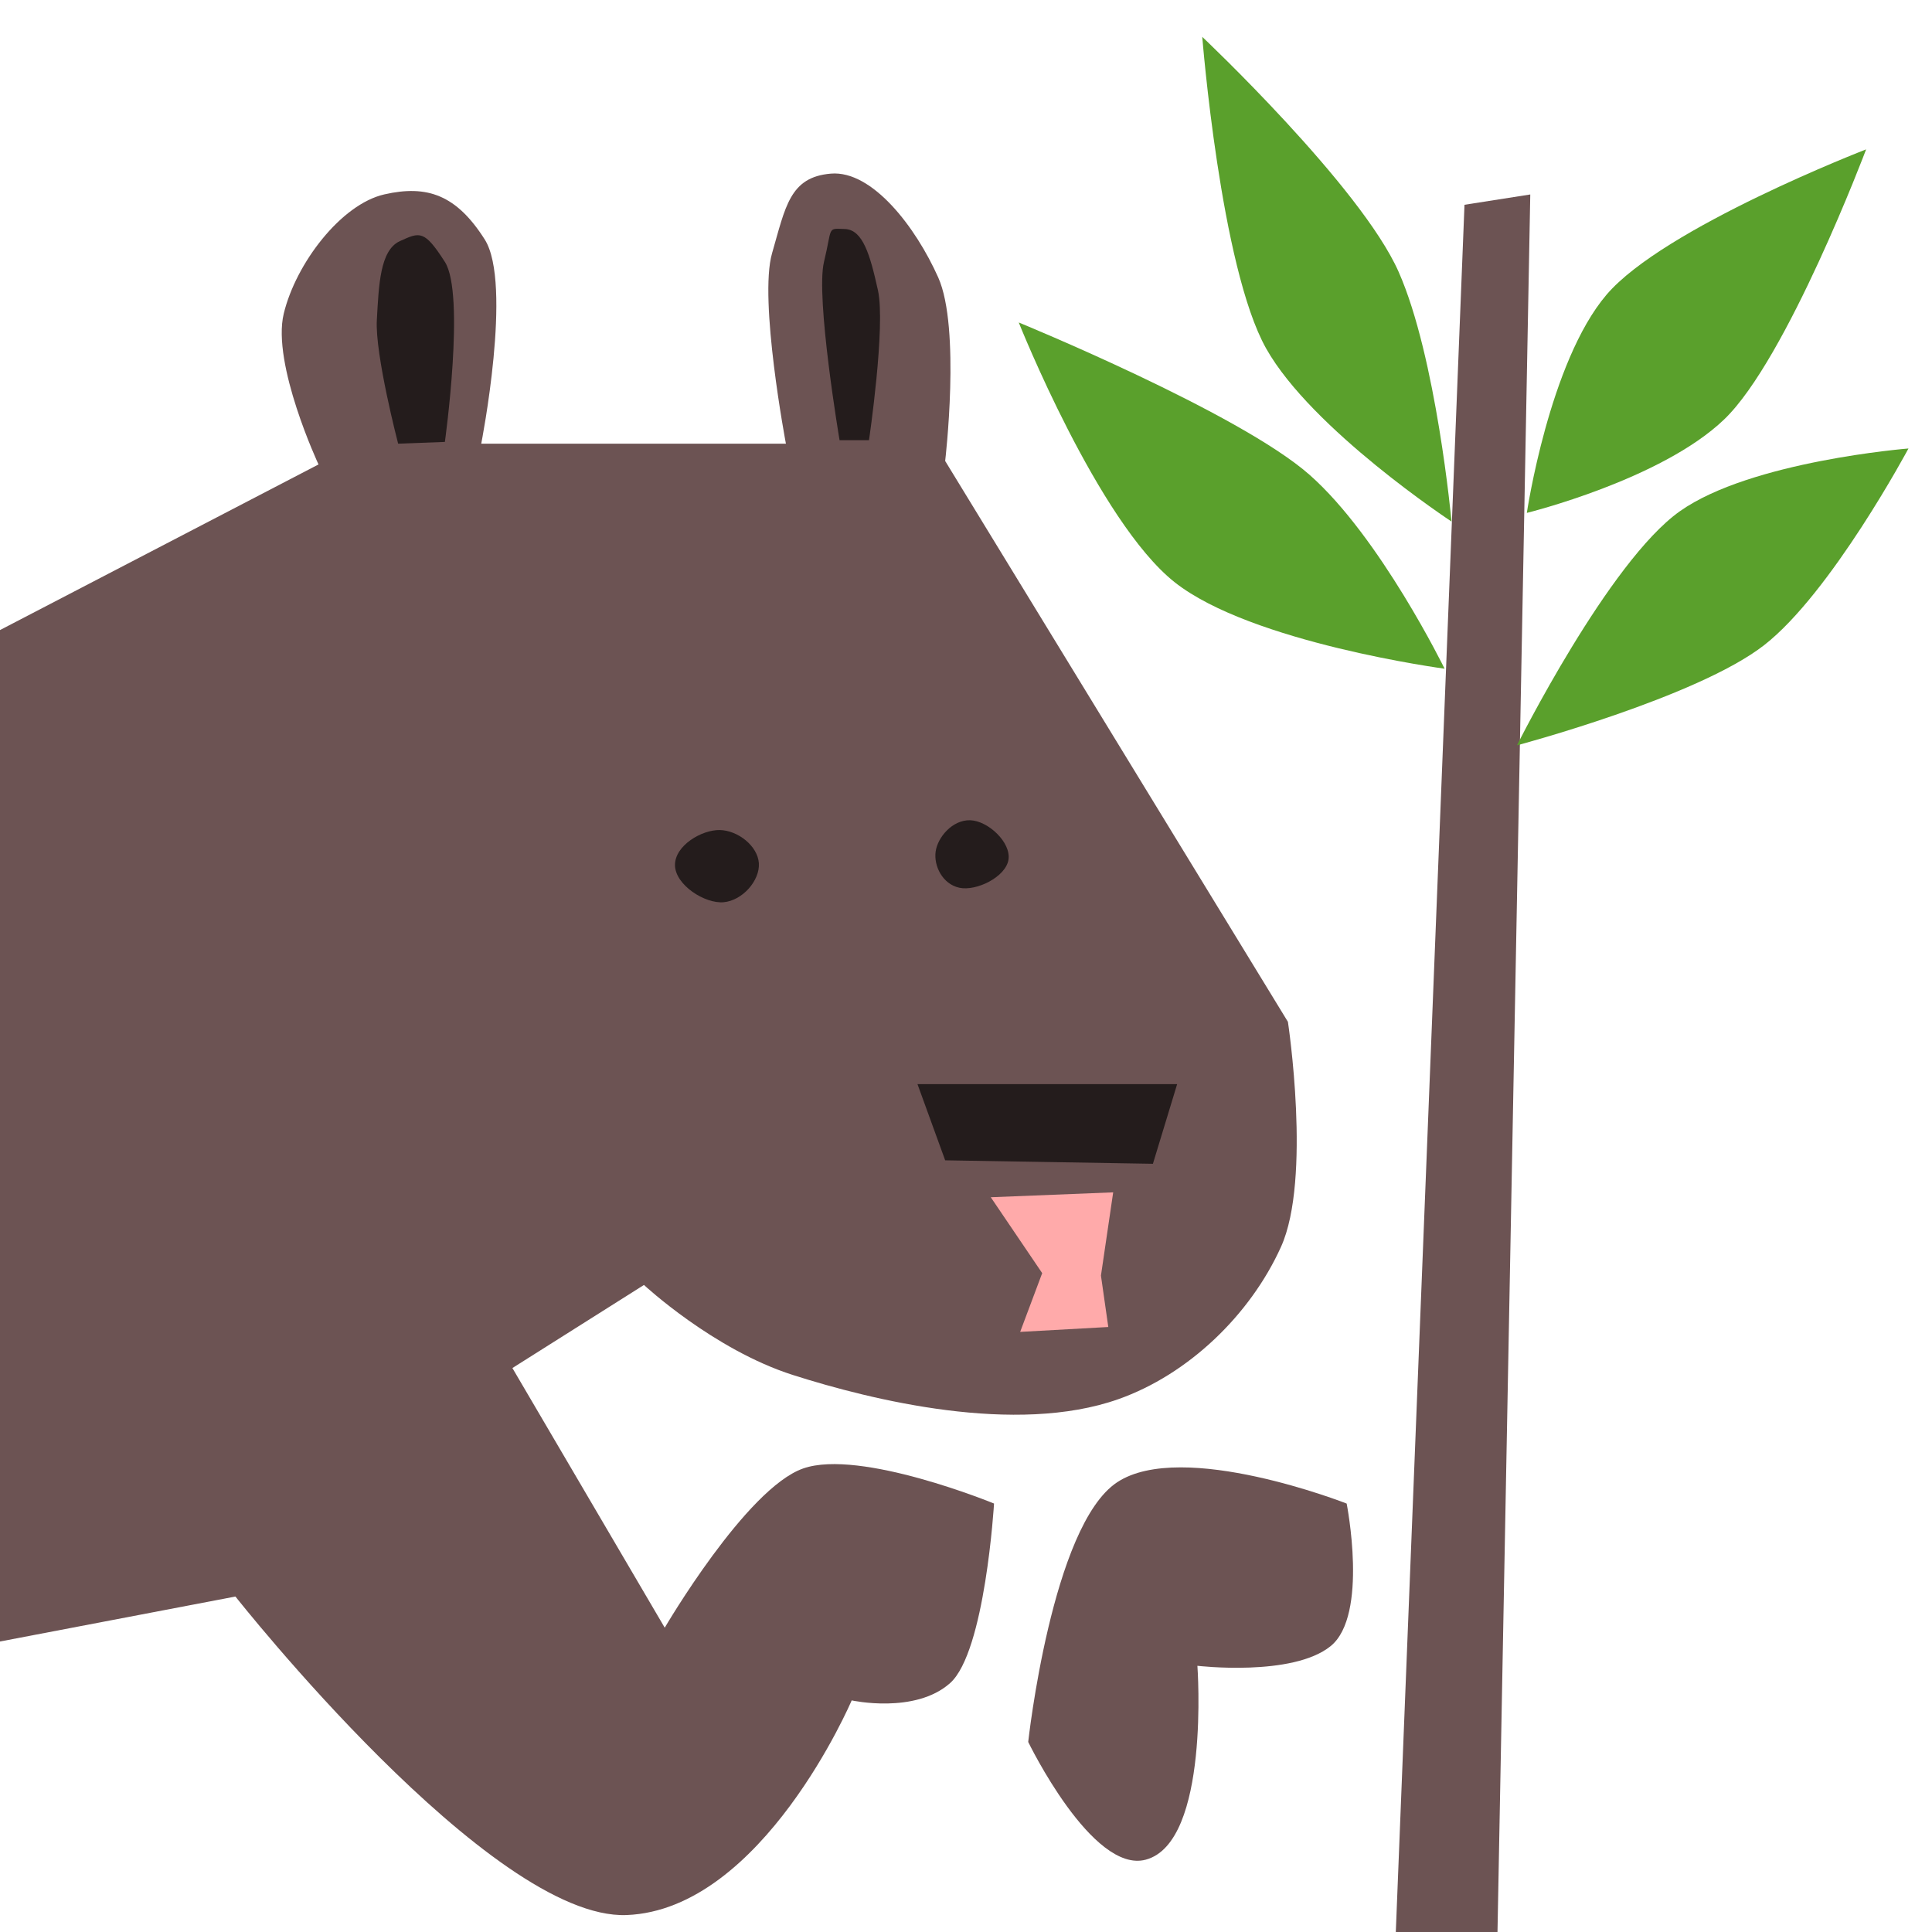
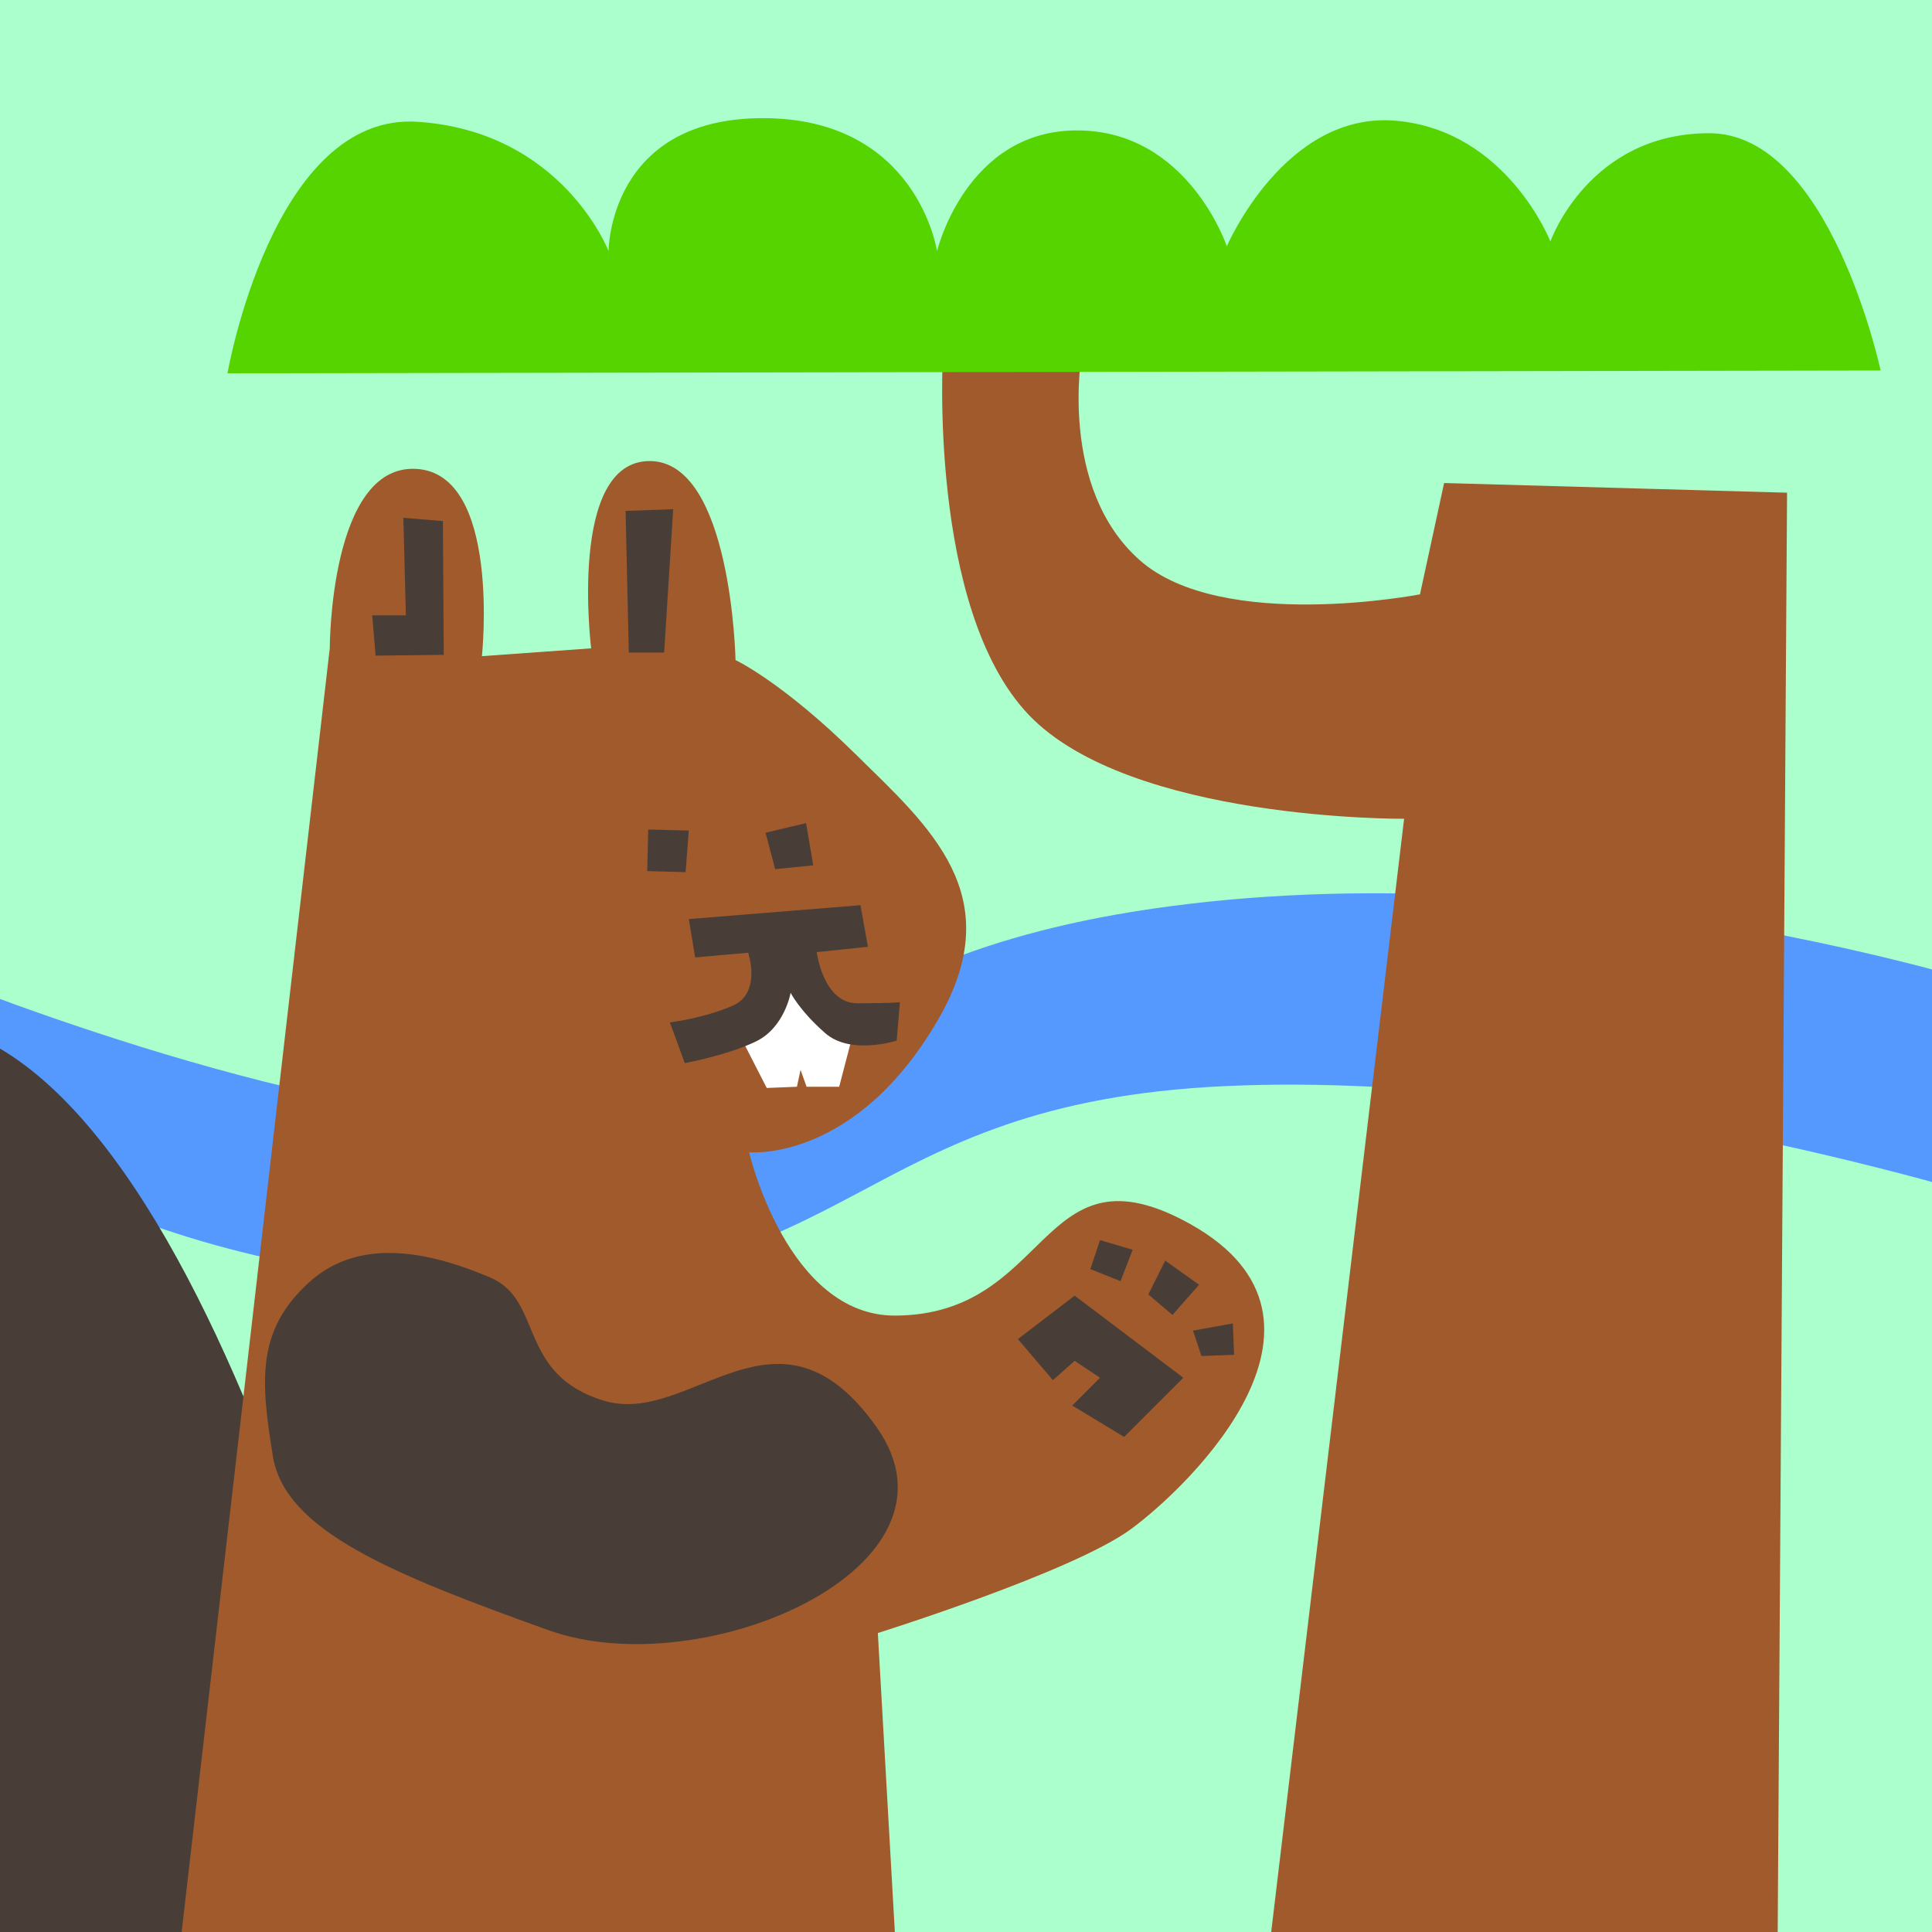
- <svg xmlns="http://www.w3.org/2000/svg" width="800" height="800" version="1.1" viewBox="0 0 211.67 211.67">
-   <rect width="211.67" height="211.67" fill="#fff" stroke-width="1.066" />
-   <path d="m-12.517 75.539 47.414-24.655s-5.141-11.004-3.81-16.52c1.332-5.516 6.281-11.985 11.017-13.066s7.921 0.087 11 4.931c3.079 4.844-0.379 22.379-0.379 22.379h33.379s-2.99-15.777-1.517-20.862 1.929-8.35 6.448-8.724 9.281 5.827 11.759 11.379 0.759 20.103 0.759 20.103l37.552 61.448s2.611 17.2-0.759 24.655-10.151 13.983-17.828 16.69c-11.239 3.964-26.952 0.124-35.655-2.655s-16.31-9.862-16.31-9.862l-14.414 9.103 16.69 28.448s8.922-15.269 15.172-17.448 20.906 3.845 20.906 3.845-0.97 16.257-4.818 19.676-10.778 1.892-10.778 1.892-9.776 22.933-24.655 23.517-42.862-34.897-42.862-34.897l-33.759 6.448z" fill="#6c5353" stroke-width=".265" />
-   <path d="m147.54 164.73s2.425 12.227-1.754 15.617-14.599 2.158-14.599 2.158 1.421 19.341-5.655 21.241c-5.868 1.575-12.881-12.897-12.881-12.897s2.585-23.709 9.739-28.448 25.149 2.329 25.149 2.329z" fill="#6c5353" stroke-width=".241" />
-   <g fill="#241c1c">
-     <path d="m100.52 118.78h28.448l-2.655 8.724-22.759-0.379z" stroke-width=".265" />
-     <path d="m78.866 90.939c-1.975-0.04-4.931 1.688-4.915 3.847s3.275 4.255 5.343 4.06c2.068-0.195 3.973-2.385 3.847-4.274-0.126-1.889-2.299-3.593-4.274-3.633z" stroke-width=".422" />
-     <path d="m102.51 93.292c0.219-1.563 1.837-3.485 3.789-3.426 1.952 0.059 4.494 2.43 4.188 4.328-0.306 1.897-3.528 3.472-5.385 3.066-1.856-0.406-2.811-2.404-2.593-3.967z" stroke-width=".374" />
-     <path d="m91.983 48.228s-2.645-15.668-1.707-19.534 0.296-3.669 2.276-3.603c1.98 0.066 2.764 2.785 3.634 6.704s-0.979 16.434-0.979 16.434z" stroke-width=".265" />
-     <path d="m43.81 26.418c2.189-0.996 2.671-1.256 4.931 2.276s0 19.724 0 19.724l-5.121 0.19s-2.548-9.764-2.333-13.55 0.334-7.643 2.523-8.64z" stroke-width=".265" />
+ <svg xmlns="http://www.w3.org/2000/svg" width="200" height="200" viewBox="0 0 52.917 52.917" version="1.1" id="svg1">
+   <defs id="defs1" />
+   <g id="layer1">
+     <rect style="fill:#aaffcc;fill-opacity:1;stroke-width:0.265" id="rect16" width="52.917" height="52.917" x="2.220446e-16" y="0" />
+     <path style="fill:#5599ff;fill-opacity:1;stroke-width:0.265" d="m -2.432,30.028 c 0,0 5.613,4.958 15.809,5.145 10.196,0.187 9.916,-4.958 20.206,-5.426 10.29,-0.468 22.17,3.461 22.17,3.461 l 0.374,-5.706 c 0,0 -11.412,-4.022 -23.012,-2.806 -11.599,1.216 -11.225,6.08 -18.148,6.08 -6.922,0 -17.025,-4.209 -17.025,-4.209 z" id="path16" />
+     <path style="fill:#483e37;stroke-width:0.265" d="m 7.858,54.911 -8.7,-0.187 c 0,0 -11.599,-24.789 -2.713,-26.66 8.887,-1.871 14.219,22.825 14.219,22.825 z" id="path2" />
+     <path style="fill:#a05a2c;stroke-width:0.302;fill-opacity:1" d="M 4.864,53.882 9.032,17.758 c 0,0 0,-5.023 2.351,-4.916 2.351,0.107 1.817,5.13 1.817,5.13 l 2.992,-0.214 c 0,0 -0.641,-5.13 1.603,-5.13 2.244,0 2.351,5.451 2.351,5.451 0,0 1.274,0.595 3.283,2.573 2.009,1.979 4.235,3.864 2.275,7.259 -2.276,3.942 -5.186,3.649 -5.186,3.649 0,0 1.045,4.491 4.01,4.474 4.226,-0.025 3.935,-4.639 7.847,-2.629 5.078,2.609 0.203,7.303 -1.4,8.478 -1.603,1.176 -6.931,2.845 -6.931,2.845 l 0.484,8.512 z" id="path1" />
+     <path style="fill:#ffffff;stroke-width:0.265" d="m 20.34,28.509 0.661,1.29 0.827,-0.033 0.099,-0.463 0.165,0.463 h 0.893 l 0.397,-1.521 -1.819,-1.587 z" id="path12" />
+     <path style="fill:#483e37;stroke-width:0.33" d="m 18.866,25.173 4.702,-0.38 0.204,1.139 -1.402,0.146 c 0,0 0.175,1.402 1.11,1.402 0.935,0 1.168,-0.029 1.168,-0.029 l -0.088,1.051 c 0,0 -1.256,0.409 -1.957,-0.204 -0.701,-0.613 -0.948,-1.106 -0.948,-1.106 0,0 -0.164,0.955 -0.953,1.335 -0.789,0.38 -1.945,0.591 -1.945,0.591 l -0.41,-1.115 c 0,0 0.941,-0.112 1.73,-0.462 0.789,-0.35 0.415,-1.446 0.415,-1.446 l -1.452,0.129 z" id="path3" />
+     <path style="fill:#483e37;stroke-width:0.33" d="m 21.232,23.806 1.043,-0.105 -0.197,-1.156 -1.11,0.263 z" id="path4" />
+     <path style="fill:#483e37;stroke-width:0.33" d="m 18.778,23.888 -1.051,-0.029 0.029,-1.139 1.11,0.029 z" id="path5" />
+     <path style="fill:#483e37;stroke-width:0.361" d="m 12.131,14.272 0.023,3.664 -1.867,0.022 -0.092,-1.104 h 0.922 l -0.069,-2.671 z" id="path6" />
+     <path style="fill:#483e37;stroke-width:0.422" d="m 17.135,13.994 0.088,3.879 h 0.968 l 0.248,-3.926 z" id="path7" />
+     <path style="fill:#483e37;stroke-width:0.265" d="m 27.88,36.678 1.554,-1.191 2.977,2.249 -1.621,1.621 -1.422,-0.86 0.761,-0.761 -0.695,-0.463 -0.595,0.529 z" id="path8" />
+     <path style="fill:#483e37;stroke-width:0.265" d="m 29.865,34.76 0.827,0.331 0.331,-0.86 -0.893,-0.265 z" id="path9" />
+     <path style="fill:#483e37;stroke-width:0.265" d="m 31.452,35.454 0.661,0.562 0.728,-0.827 -0.926,-0.661 z" id="path10" />
+     <path style="fill:#483e37;stroke-width:0.265" d="m 32.676,36.446 0.232,0.695 0.893,-0.033 -0.033,-0.86 z" id="path11" />
+     <path style="fill:#a05a2c;stroke-width:0.265" d="m 34.66,54.24 3.798,-31.814 c 0,0 -7.502,0.064 -10.28,-2.846 C 25.4,16.669 25.829,9.641 25.829,9.641 l 3.804,0.016 c 0,0 -0.661,3.704 1.587,5.689 2.249,1.984 7.673,0.933 7.673,0.933 l 0.661,-3.049 9.393,0.265 -0.265,40.746 z" id="path13" />
+     <path style="fill:#55d400;stroke-width:0.265" d="m 51.51,10.148 -45.279,0.077 c 0,0 1.239,-7.153 5.208,-6.889 3.969,0.265 5.23,3.543 5.23,3.543 0,0 -0.007,-3.643 4.227,-3.643 4.233,0 4.769,3.643 4.769,3.643 0,0 0.794,-3.307 3.836,-3.307 3.043,0 4.101,3.175 4.101,3.175 0,0 1.587,-3.704 4.63,-3.44 3.043,0.265 4.233,3.307 4.233,3.307 0,0 1.045,-2.965 4.352,-2.965 3.307,0 4.692,6.498 4.692,6.498 z" id="path14" />
+     <path style="fill:#483e37;fill-opacity:1;stroke-width:0.265" d="m 13.428,34.991 c 1.466,0.619 0.728,2.646 3.109,3.373 2.381,0.728 4.763,-3.109 7.474,0.728 2.712,3.836 -4.763,7.078 -8.996,5.556 -4.233,-1.521 -7.21,-2.712 -7.541,-4.763 -0.331,-2.051 -0.463,-3.44 0.992,-4.763 1.455,-1.323 3.495,-0.752 4.961,-0.132 z" id="path15" />
  </g>
-   <path d="m160.45 22.435-7.965 200.28 11.379-0.379 3.793-201.03z" fill="#6c5353" stroke-width=".265" />
-   <g fill="#5aa02c" stroke-width=".265">
-     <path d="m158.27 73.263s-21.195-2.831-29.586-9.483-17.069-28.448-17.069-28.448 24.129 9.873 31.862 16.69 14.793 21.241 14.793 21.241z" />
-     <path d="m159.03 57.142s-15.318-10.08-20.313-18.966-6.997-34.138-6.997-34.138 17.384 16.405 21.516 25.749 5.794 27.355 5.794 27.355z" />
-     <path d="m167.28 56.194s2.454-16.53 8.724-23.897 28.448-15.931 28.448-15.931-8.654 22.97-15.552 29.586-21.621 10.241-21.621 10.241z" />
-     <path d="m166.2 81.659s10.06-20.143 17.847-25.648c7.787-5.505 25.045-6.874 25.045-6.874s-8.464 15.828-15.823 21.554c-7.359 5.726-27.069 10.968-27.069 10.968z" />
-   </g>
-   <path d="m108.55 131.17 13.411-0.536-1.341 9.119 0.805 5.633-9.656 0.536 2.414-6.437z" fill="#faa" stroke-width=".265" />
</svg>
